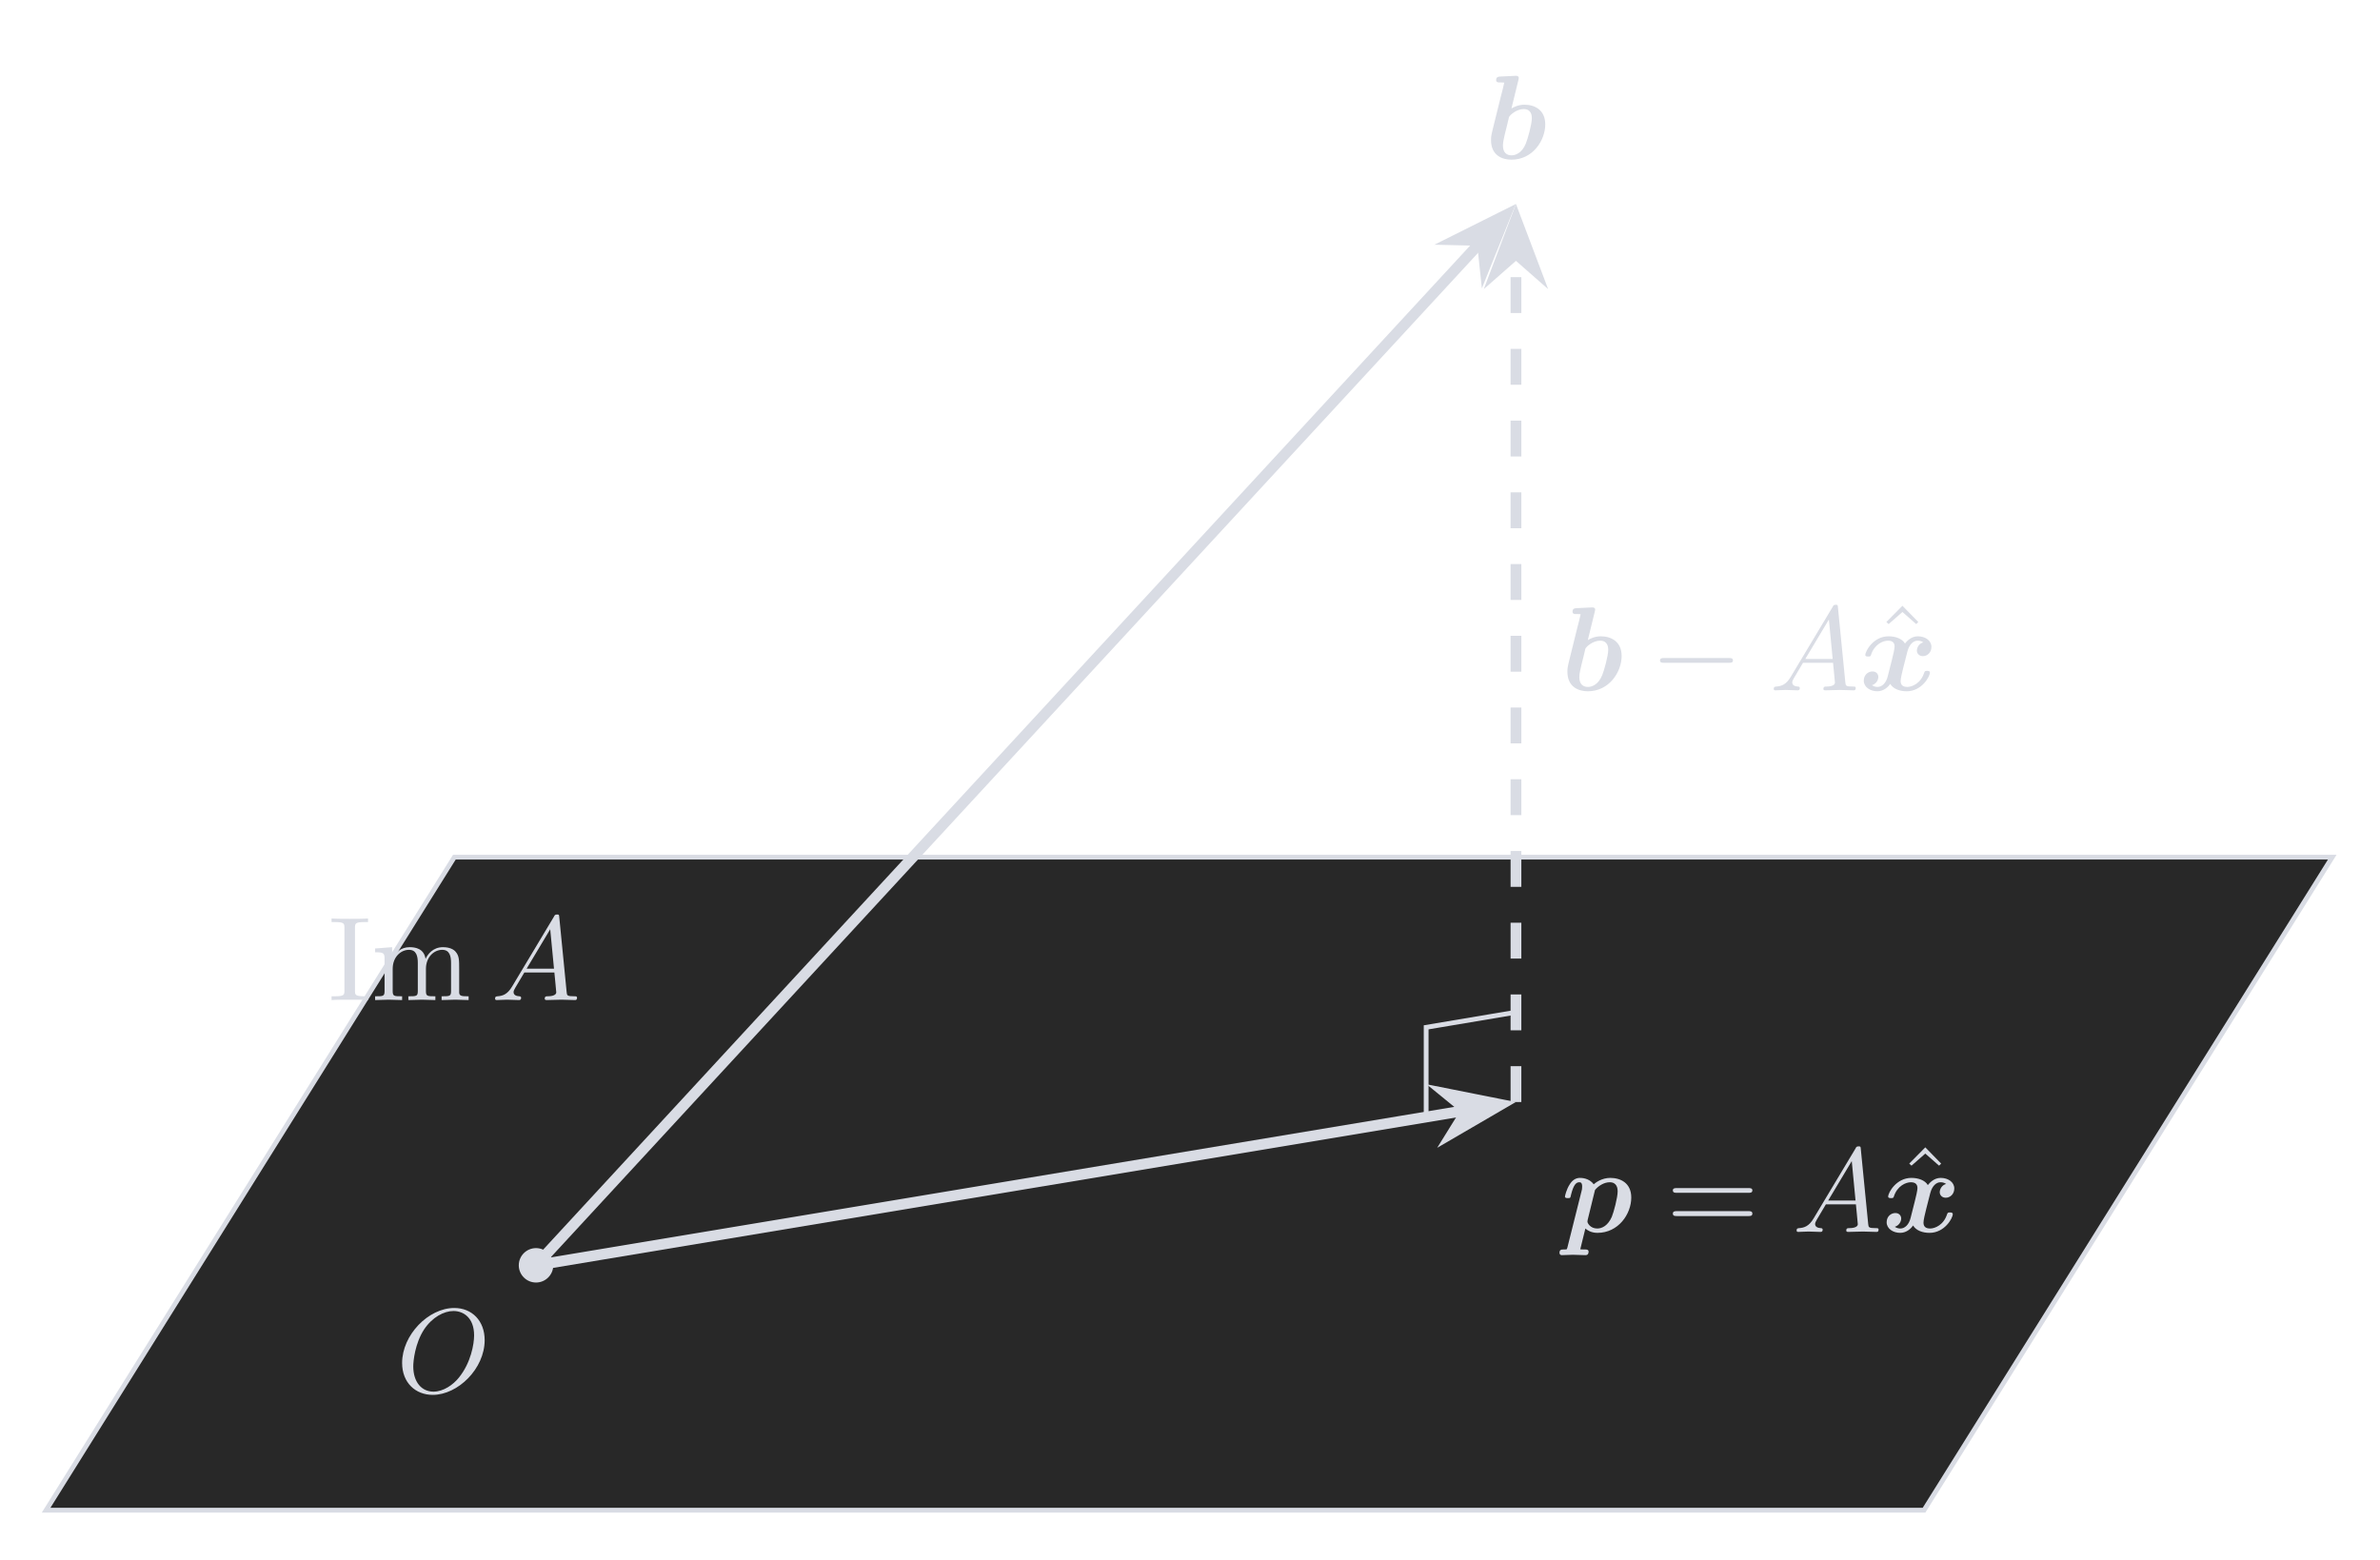
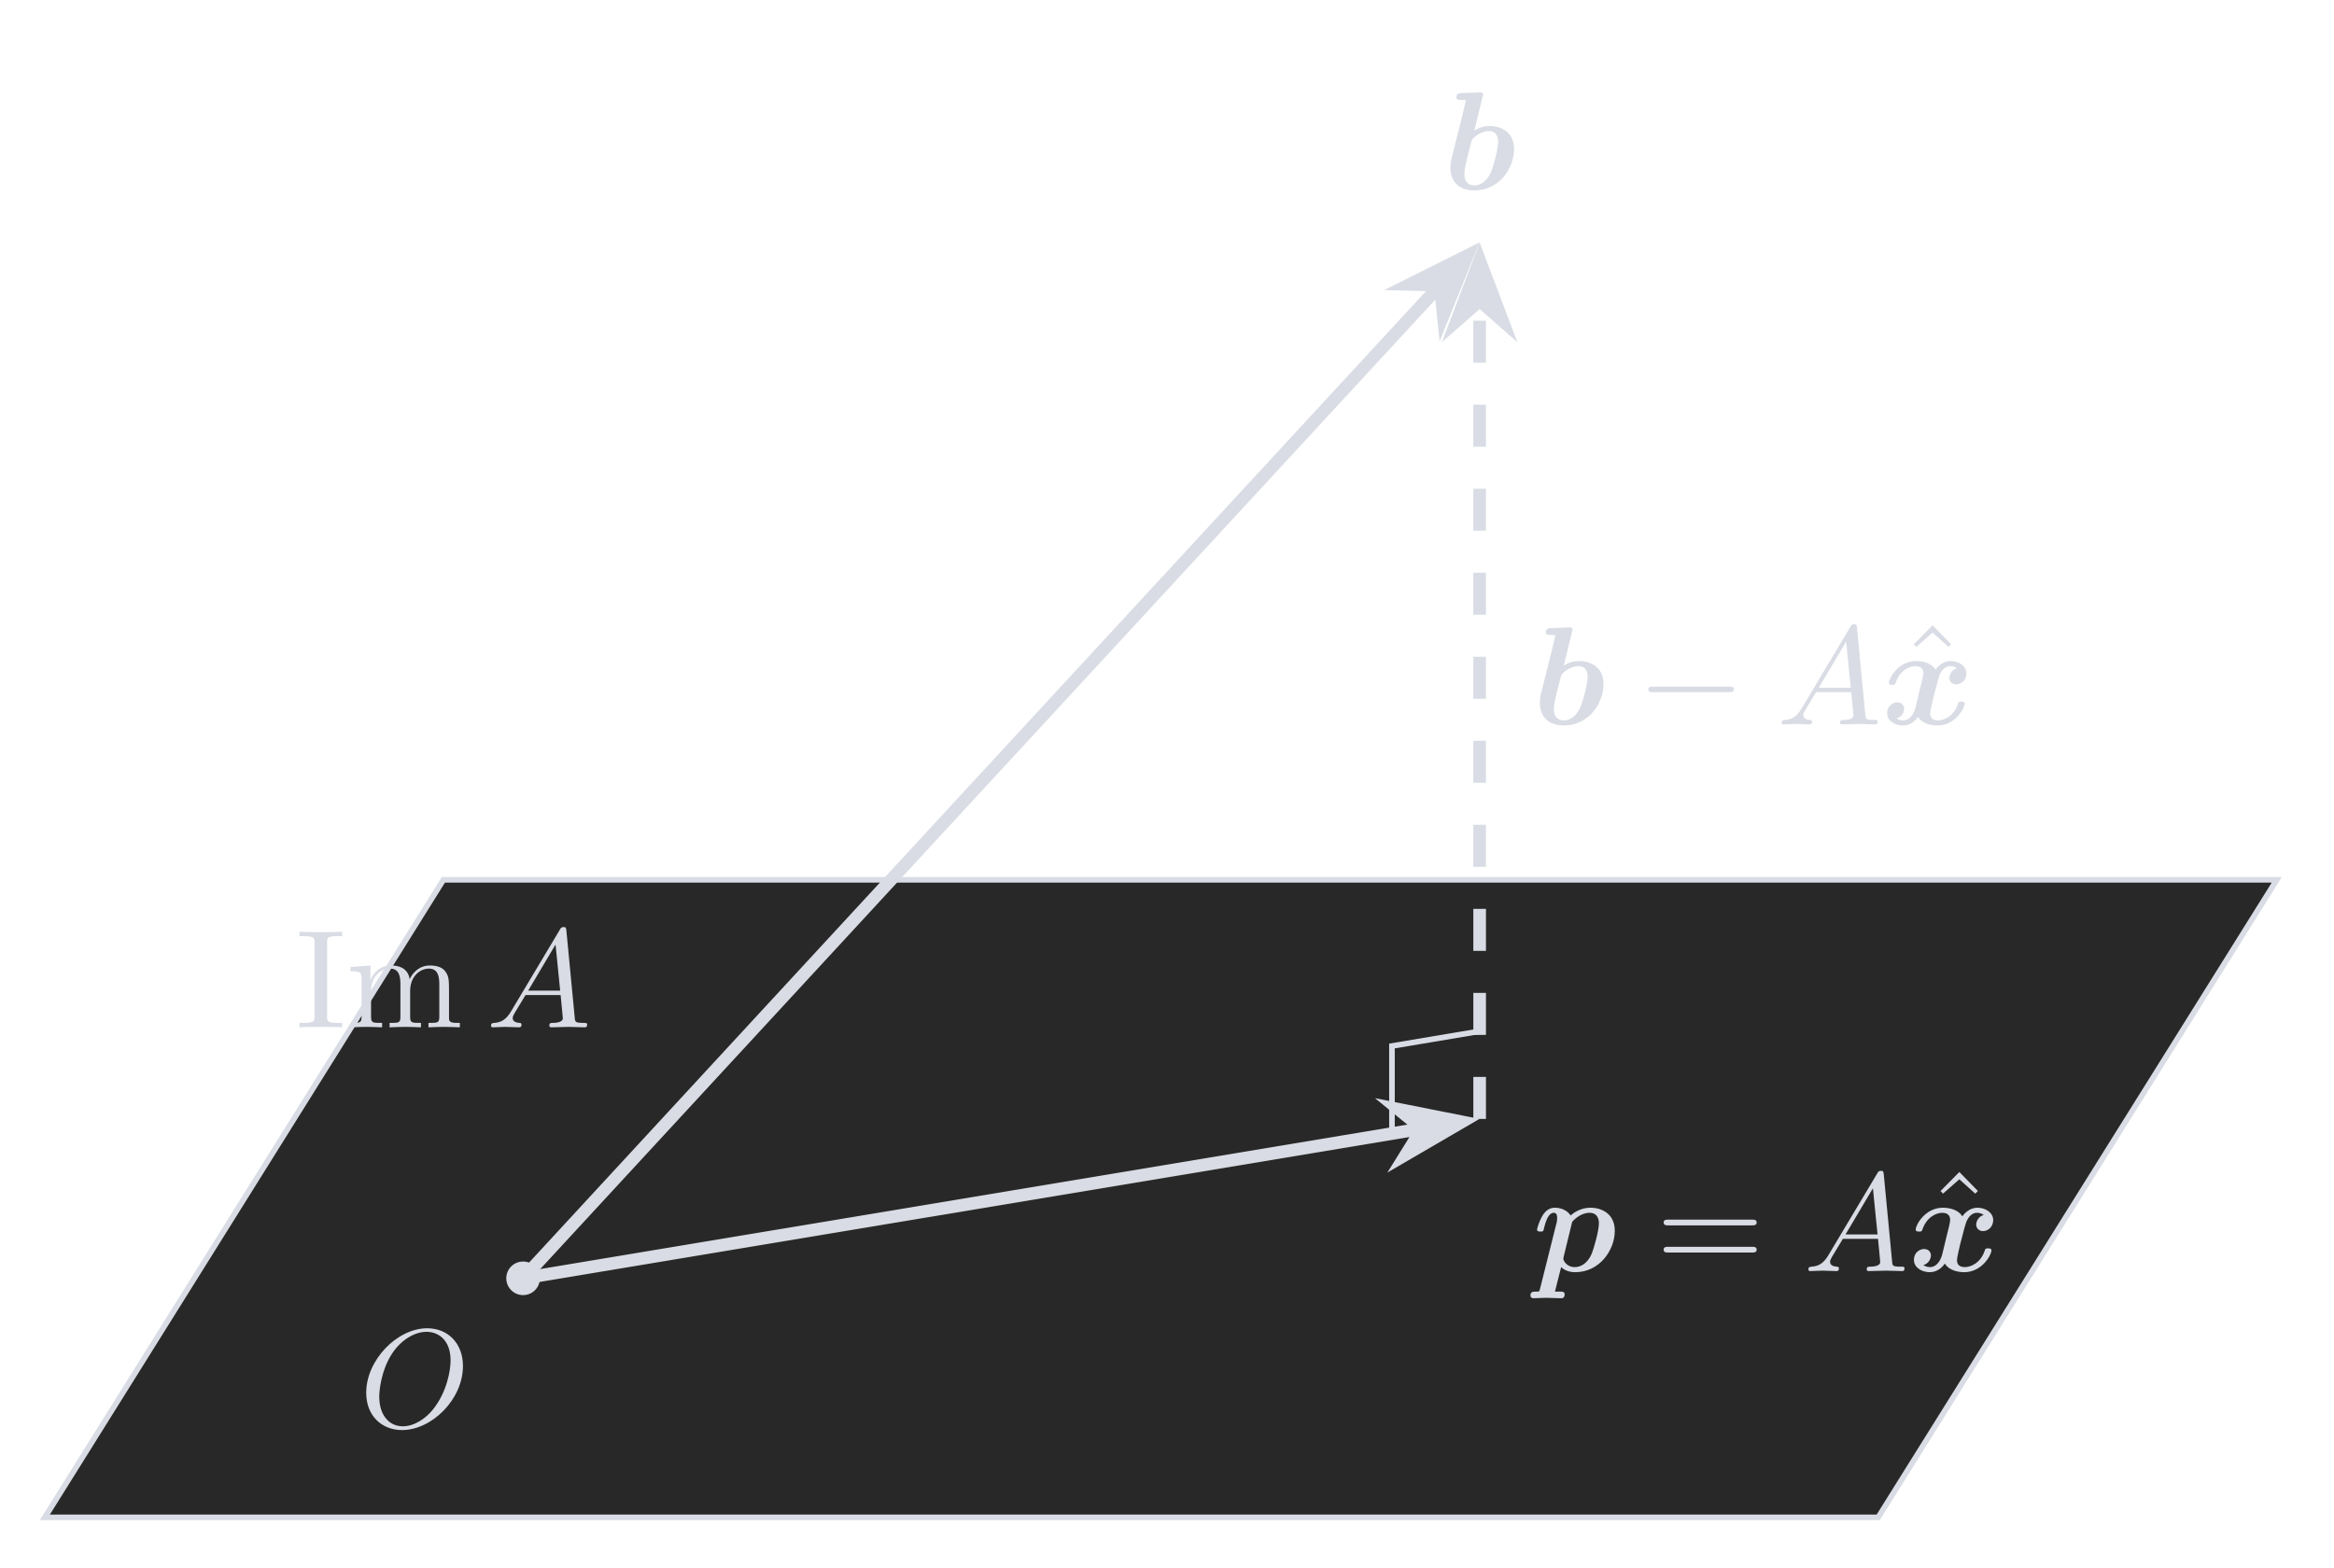
- <svg xmlns="http://www.w3.org/2000/svg" xmlns:xlink="http://www.w3.org/1999/xlink" width="275.61pt" height="180.67pt" viewBox="0 0 196.863 129.052">
+ <svg xmlns="http://www.w3.org/2000/svg" xmlns:xlink="http://www.w3.org/1999/xlink" width="231.16pt" height="155.25pt" viewBox="0 0 165.116 110.894">
  <defs>
    <g>
      <g id="glyph-0-0">
-         <path d="M 2.219 -5.984 C 2.219 -6.344 2.25 -6.453 3.031 -6.453 L 3.297 -6.453 L 3.297 -6.75 C 2.953 -6.719 2.172 -6.719 1.797 -6.719 C 1.406 -6.719 0.625 -6.719 0.281 -6.75 L 0.281 -6.453 L 0.531 -6.453 C 1.312 -6.453 1.344 -6.344 1.344 -5.984 L 1.344 -0.766 C 1.344 -0.422 1.312 -0.312 0.531 -0.312 L 0.281 -0.312 L 0.281 0 C 0.625 -0.031 1.406 -0.031 1.781 -0.031 C 2.172 -0.031 2.953 -0.031 3.297 0 L 3.297 -0.312 L 3.031 -0.312 C 2.25 -0.312 2.219 -0.422 2.219 -0.766 Z M 2.219 -5.984 " />
+         <path d="M 2.234 -6 C 2.234 -6.344 2.266 -6.453 3.047 -6.453 L 3.297 -6.453 L 3.297 -6.766 C 2.953 -6.734 2.172 -6.734 1.797 -6.734 C 1.406 -6.734 0.625 -6.734 0.281 -6.766 L 0.281 -6.453 L 0.531 -6.453 C 1.312 -6.453 1.344 -6.344 1.344 -6 L 1.344 -0.766 C 1.344 -0.422 1.312 -0.312 0.531 -0.312 L 0.281 -0.312 L 0.281 0 C 0.625 -0.031 1.406 -0.031 1.781 -0.031 C 2.172 -0.031 2.953 -0.031 3.297 0 L 3.297 -0.312 L 3.047 -0.312 C 2.266 -0.312 2.234 -0.422 2.234 -0.766 Z M 2.234 -6 " />
      </g>
      <g id="glyph-0-1">
-         <path d="M 1.094 -3.406 L 1.094 -0.75 C 1.094 -0.312 0.984 -0.312 0.312 -0.312 L 0.312 0 C 0.656 -0.016 1.172 -0.031 1.438 -0.031 C 1.688 -0.031 2.203 -0.016 2.547 0 L 2.547 -0.312 C 1.875 -0.312 1.766 -0.312 1.766 -0.75 L 1.766 -2.578 C 1.766 -3.594 2.469 -4.156 3.109 -4.156 C 3.734 -4.156 3.844 -3.625 3.844 -3.062 L 3.844 -0.75 C 3.844 -0.312 3.734 -0.312 3.062 -0.312 L 3.062 0 C 3.406 -0.016 3.922 -0.031 4.188 -0.031 C 4.438 -0.031 4.953 -0.016 5.297 0 L 5.297 -0.312 C 4.625 -0.312 4.516 -0.312 4.516 -0.75 L 4.516 -2.578 C 4.516 -3.594 5.219 -4.156 5.859 -4.156 C 6.484 -4.156 6.594 -3.625 6.594 -3.062 L 6.594 -0.75 C 6.594 -0.312 6.484 -0.312 5.812 -0.312 L 5.812 0 C 6.156 -0.016 6.672 -0.031 6.938 -0.031 C 7.188 -0.031 7.703 -0.016 8.047 0 L 8.047 -0.312 C 7.531 -0.312 7.281 -0.312 7.266 -0.609 L 7.266 -2.5 C 7.266 -3.344 7.266 -3.656 6.969 -4 C 6.828 -4.172 6.5 -4.375 5.922 -4.375 C 5.094 -4.375 4.656 -3.781 4.484 -3.406 C 4.359 -4.266 3.625 -4.375 3.172 -4.375 C 2.453 -4.375 1.984 -3.953 1.719 -3.328 L 1.719 -4.375 L 0.312 -4.266 L 0.312 -3.953 C 1.016 -3.953 1.094 -3.891 1.094 -3.406 Z M 1.094 -3.406 " />
+         <path d="M 1.094 -3.406 L 1.094 -0.75 C 1.094 -0.312 0.984 -0.312 0.312 -0.312 L 0.312 0 C 0.656 -0.016 1.172 -0.031 1.438 -0.031 C 1.688 -0.031 2.203 -0.016 2.547 0 L 2.547 -0.312 C 1.875 -0.312 1.766 -0.312 1.766 -0.75 L 1.766 -2.578 C 1.766 -3.609 2.484 -4.156 3.109 -4.156 C 3.734 -4.156 3.844 -3.625 3.844 -3.062 L 3.844 -0.75 C 3.844 -0.312 3.734 -0.312 3.078 -0.312 L 3.078 0 C 3.422 -0.016 3.922 -0.031 4.188 -0.031 C 4.453 -0.031 4.969 -0.016 5.297 0 L 5.297 -0.312 C 4.641 -0.312 4.531 -0.312 4.531 -0.75 L 4.531 -2.578 C 4.531 -3.609 5.234 -4.156 5.859 -4.156 C 6.484 -4.156 6.594 -3.625 6.594 -3.062 L 6.594 -0.75 C 6.594 -0.312 6.484 -0.312 5.828 -0.312 L 5.828 0 C 6.172 -0.016 6.672 -0.031 6.938 -0.031 C 7.203 -0.031 7.719 -0.016 8.047 0 L 8.047 -0.312 C 7.531 -0.312 7.297 -0.312 7.281 -0.609 L 7.281 -2.5 C 7.281 -3.344 7.281 -3.656 6.969 -4.016 C 6.828 -4.188 6.516 -4.375 5.938 -4.375 C 5.109 -4.375 4.672 -3.781 4.5 -3.406 C 4.359 -4.266 3.625 -4.375 3.188 -4.375 C 2.453 -4.375 1.984 -3.953 1.719 -3.344 L 1.719 -4.375 L 0.312 -4.266 L 0.312 -3.969 C 1.016 -3.969 1.094 -3.891 1.094 -3.406 Z M 1.094 -3.406 " />
      </g>
      <g id="glyph-0-2">
-         <path d="M 6.797 -3.234 C 6.938 -3.234 7.125 -3.234 7.125 -3.438 C 7.125 -3.625 6.938 -3.625 6.812 -3.625 L 0.875 -3.625 C 0.734 -3.625 0.547 -3.625 0.547 -3.438 C 0.547 -3.234 0.734 -3.234 0.891 -3.234 Z M 6.812 -1.312 C 6.938 -1.312 7.125 -1.312 7.125 -1.516 C 7.125 -1.719 6.938 -1.719 6.797 -1.719 L 0.891 -1.719 C 0.734 -1.719 0.547 -1.719 0.547 -1.516 C 0.547 -1.312 0.734 -1.312 0.875 -1.312 Z M 6.812 -1.312 " />
+         <path d="M 6.812 -3.234 C 6.953 -3.234 7.141 -3.234 7.141 -3.438 C 7.141 -3.641 6.953 -3.641 6.812 -3.641 L 0.875 -3.641 C 0.75 -3.641 0.562 -3.641 0.562 -3.438 C 0.562 -3.234 0.75 -3.234 0.891 -3.234 Z M 6.812 -1.312 C 6.953 -1.312 7.141 -1.312 7.141 -1.516 C 7.141 -1.719 6.953 -1.719 6.812 -1.719 L 0.891 -1.719 C 0.75 -1.719 0.562 -1.719 0.562 -1.516 C 0.562 -1.312 0.75 -1.312 0.875 -1.312 Z M 6.812 -1.312 " />
      </g>
      <g id="glyph-0-3">
-         <path d="M 2.469 -6.859 L 1.141 -5.516 L 1.328 -5.344 L 2.469 -6.344 L 3.609 -5.344 L 3.781 -5.516 Z M 2.469 -6.859 " />
+         <path d="M 2.484 -6.875 L 1.156 -5.531 L 1.328 -5.344 L 2.484 -6.359 L 3.609 -5.344 L 3.797 -5.531 Z M 2.484 -6.875 " />
      </g>
      <g id="glyph-1-0">
-         <path d="M 1.766 -1.141 C 1.375 -0.469 0.984 -0.344 0.547 -0.312 C 0.438 -0.297 0.344 -0.297 0.344 -0.109 C 0.344 -0.047 0.391 0 0.469 0 C 0.734 0 1.047 -0.031 1.328 -0.031 C 1.656 -0.031 2 0 2.312 0 C 2.375 0 2.5 0 2.5 -0.188 C 2.5 -0.297 2.406 -0.312 2.344 -0.312 C 2.109 -0.328 1.875 -0.406 1.875 -0.656 C 1.875 -0.766 1.938 -0.875 2.016 -1.016 L 2.766 -2.281 L 5.25 -2.281 C 5.266 -2.078 5.406 -0.734 5.406 -0.641 C 5.406 -0.344 4.891 -0.312 4.703 -0.312 C 4.562 -0.312 4.453 -0.312 4.453 -0.109 C 4.453 0 4.578 0 4.594 0 C 5 0 5.438 -0.031 5.828 -0.031 C 6.078 -0.031 6.703 0 6.953 0 C 7.016 0 7.125 0 7.125 -0.203 C 7.125 -0.312 7.031 -0.312 6.906 -0.312 C 6.297 -0.312 6.297 -0.375 6.266 -0.656 L 5.656 -6.844 C 5.641 -7.047 5.641 -7.078 5.469 -7.078 C 5.312 -7.078 5.266 -7.016 5.219 -6.906 Z M 2.953 -2.594 L 4.906 -5.859 L 5.219 -2.594 Z M 2.953 -2.594 " />
+         <path d="M 1.766 -1.141 C 1.375 -0.469 0.984 -0.344 0.562 -0.312 C 0.438 -0.297 0.344 -0.297 0.344 -0.109 C 0.344 -0.047 0.391 0 0.469 0 C 0.75 0 1.047 -0.031 1.328 -0.031 C 1.656 -0.031 2 0 2.312 0 C 2.375 0 2.5 0 2.5 -0.188 C 2.5 -0.297 2.422 -0.312 2.344 -0.312 C 2.125 -0.328 1.875 -0.406 1.875 -0.656 C 1.875 -0.766 1.938 -0.875 2.016 -1.016 L 2.781 -2.281 L 5.266 -2.281 C 5.281 -2.078 5.422 -0.734 5.422 -0.641 C 5.422 -0.344 4.906 -0.312 4.703 -0.312 C 4.562 -0.312 4.469 -0.312 4.469 -0.109 C 4.469 0 4.594 0 4.609 0 C 5.016 0 5.438 -0.031 5.844 -0.031 C 6.094 -0.031 6.719 0 6.969 0 C 7.031 0 7.141 0 7.141 -0.203 C 7.141 -0.312 7.047 -0.312 6.922 -0.312 C 6.297 -0.312 6.297 -0.375 6.266 -0.656 L 5.672 -6.859 C 5.641 -7.047 5.641 -7.094 5.484 -7.094 C 5.312 -7.094 5.281 -7.031 5.219 -6.922 Z M 2.969 -2.594 L 4.906 -5.859 L 5.234 -2.594 Z M 2.969 -2.594 " />
      </g>
      <g id="glyph-1-1">
-         <path d="M 7.312 -4.312 C 7.312 -5.906 6.266 -6.969 4.797 -6.969 C 2.656 -6.969 0.484 -4.734 0.484 -2.422 C 0.484 -0.781 1.594 0.219 3.016 0.219 C 5.109 0.219 7.312 -1.953 7.312 -4.312 Z M 3.078 -0.047 C 2.094 -0.047 1.406 -0.844 1.406 -2.141 C 1.406 -2.578 1.547 -4.031 2.297 -5.188 C 2.984 -6.219 3.953 -6.719 4.734 -6.719 C 5.547 -6.719 6.438 -6.172 6.438 -4.703 C 6.438 -3.984 6.172 -2.438 5.188 -1.219 C 4.719 -0.625 3.906 -0.047 3.078 -0.047 Z M 3.078 -0.047 " />
+         <path d="M 7.328 -4.312 C 7.328 -5.906 6.281 -6.984 4.797 -6.984 C 2.672 -6.984 0.484 -4.734 0.484 -2.422 C 0.484 -0.781 1.594 0.219 3.016 0.219 C 5.125 0.219 7.328 -1.953 7.328 -4.312 Z M 3.078 -0.047 C 2.094 -0.047 1.406 -0.844 1.406 -2.156 C 1.406 -2.578 1.547 -4.031 2.312 -5.188 C 2.984 -6.219 3.969 -6.734 4.75 -6.734 C 5.562 -6.734 6.453 -6.188 6.453 -4.703 C 6.453 -4 6.188 -2.453 5.203 -1.234 C 4.719 -0.625 3.906 -0.047 3.078 -0.047 Z M 3.078 -0.047 " />
      </g>
      <g id="glyph-2-0">
-         <path d="M 2.781 -6.516 C 2.812 -6.656 2.812 -6.672 2.812 -6.688 C 2.812 -6.812 2.703 -6.859 2.594 -6.859 C 2.562 -6.859 2.547 -6.859 2.531 -6.859 L 1.25 -6.797 C 1.125 -6.781 0.938 -6.781 0.938 -6.5 C 0.938 -6.312 1.125 -6.312 1.203 -6.312 C 1.312 -6.312 1.484 -6.312 1.609 -6.297 C 1.531 -5.969 1.438 -5.531 1.328 -5.156 L 0.656 -2.438 C 0.516 -1.875 0.516 -1.766 0.516 -1.531 C 0.516 -0.266 1.453 0.078 2.203 0.078 C 3.984 0.078 5 -1.531 5 -2.844 C 5 -4.062 4.094 -4.469 3.281 -4.469 C 2.797 -4.469 2.406 -4.281 2.203 -4.156 Z M 2.219 -0.281 C 1.828 -0.281 1.5 -0.484 1.5 -1.094 C 1.5 -1.422 1.609 -1.781 1.672 -2.094 C 1.766 -2.469 1.938 -3.141 2 -3.438 C 2.062 -3.609 2.625 -4.109 3.219 -4.109 C 3.844 -4.109 3.891 -3.578 3.891 -3.359 C 3.891 -2.844 3.547 -1.625 3.391 -1.25 C 3.062 -0.438 2.5 -0.281 2.219 -0.281 Z M 2.219 -0.281 " />
+         <path d="M 2.781 -6.531 C 2.828 -6.672 2.828 -6.688 2.828 -6.703 C 2.828 -6.828 2.719 -6.875 2.609 -6.875 C 2.562 -6.875 2.562 -6.875 2.531 -6.859 L 1.266 -6.812 C 1.125 -6.797 0.938 -6.781 0.938 -6.516 C 0.938 -6.328 1.125 -6.328 1.203 -6.328 C 1.312 -6.328 1.484 -6.328 1.609 -6.312 C 1.531 -5.969 1.438 -5.547 1.344 -5.172 L 0.656 -2.438 C 0.516 -1.875 0.516 -1.766 0.516 -1.531 C 0.516 -0.266 1.453 0.078 2.203 0.078 C 4 0.078 5.016 -1.531 5.016 -2.844 C 5.016 -4.062 4.094 -4.484 3.281 -4.484 C 2.797 -4.484 2.406 -4.297 2.203 -4.156 Z M 2.219 -0.281 C 1.828 -0.281 1.5 -0.484 1.5 -1.094 C 1.5 -1.422 1.609 -1.781 1.672 -2.094 C 1.766 -2.469 1.938 -3.156 2.016 -3.453 C 2.062 -3.609 2.625 -4.125 3.234 -4.125 C 3.844 -4.125 3.891 -3.594 3.891 -3.375 C 3.891 -2.859 3.562 -1.641 3.391 -1.25 C 3.062 -0.453 2.5 -0.281 2.219 -0.281 Z M 2.219 -0.281 " />
      </g>
      <g id="glyph-2-1">
-         <path d="M 0.516 1.281 C 0.469 1.422 0.469 1.422 0.453 1.438 C 0.391 1.453 0.281 1.453 0.203 1.453 C 0.031 1.453 -0.141 1.453 -0.141 1.734 C -0.141 1.844 -0.062 1.922 0.047 1.922 C 0.328 1.922 0.656 1.891 0.953 1.891 C 1.297 1.891 1.672 1.922 2 1.922 C 2.078 1.922 2.266 1.922 2.266 1.625 C 2.266 1.469 2.109 1.453 2 1.453 C 1.875 1.453 1.719 1.453 1.578 1.438 L 2 -0.281 C 2.156 -0.141 2.484 0.078 3 0.078 C 4.734 0.078 5.797 -1.484 5.797 -2.844 C 5.797 -4.062 4.891 -4.469 4.062 -4.469 C 3.359 -4.469 2.844 -4.078 2.688 -3.938 C 2.312 -4.469 1.656 -4.469 1.547 -4.469 C 1.188 -4.469 0.906 -4.266 0.688 -3.906 C 0.438 -3.516 0.312 -2.984 0.312 -2.922 C 0.312 -2.797 0.469 -2.797 0.547 -2.797 C 0.656 -2.797 0.703 -2.797 0.75 -2.844 C 0.766 -2.859 0.766 -2.875 0.828 -3.125 C 1.031 -3.922 1.25 -4.109 1.5 -4.109 C 1.609 -4.109 1.734 -4.078 1.734 -3.75 C 1.734 -3.594 1.719 -3.469 1.672 -3.328 Z M 2.797 -3.469 C 3.078 -3.812 3.547 -4.109 4.016 -4.109 C 4.625 -4.109 4.672 -3.578 4.672 -3.359 C 4.672 -2.844 4.344 -1.625 4.188 -1.25 C 3.875 -0.531 3.391 -0.281 2.984 -0.281 C 2.406 -0.281 2.172 -0.734 2.172 -0.844 L 2.188 -0.984 Z M 2.797 -3.469 " />
+         <path d="M 0.516 1.281 C 0.469 1.422 0.469 1.422 0.453 1.438 C 0.391 1.453 0.281 1.453 0.203 1.453 C 0.031 1.453 -0.156 1.453 -0.156 1.734 C -0.156 1.844 -0.062 1.922 0.047 1.922 C 0.328 1.922 0.656 1.891 0.953 1.891 C 1.297 1.891 1.672 1.922 2.016 1.922 C 2.078 1.922 2.266 1.922 2.266 1.641 C 2.266 1.469 2.109 1.453 2.016 1.453 C 1.875 1.453 1.719 1.453 1.578 1.453 L 2.016 -0.281 C 2.156 -0.141 2.484 0.078 3.016 0.078 C 4.734 0.078 5.812 -1.484 5.812 -2.844 C 5.812 -4.062 4.891 -4.484 4.078 -4.484 C 3.375 -4.484 2.859 -4.094 2.688 -3.938 C 2.312 -4.484 1.672 -4.484 1.562 -4.484 C 1.188 -4.484 0.906 -4.266 0.688 -3.906 C 0.453 -3.516 0.312 -2.984 0.312 -2.938 C 0.312 -2.797 0.469 -2.797 0.562 -2.797 C 0.656 -2.797 0.703 -2.797 0.75 -2.844 C 0.766 -2.859 0.766 -2.875 0.828 -3.125 C 1.031 -3.922 1.266 -4.125 1.5 -4.125 C 1.609 -4.125 1.734 -4.078 1.734 -3.75 C 1.734 -3.609 1.719 -3.469 1.672 -3.328 Z M 2.797 -3.484 C 3.078 -3.812 3.547 -4.125 4.016 -4.125 C 4.641 -4.125 4.688 -3.594 4.688 -3.375 C 4.688 -2.859 4.344 -1.641 4.188 -1.25 C 3.891 -0.531 3.391 -0.281 2.984 -0.281 C 2.406 -0.281 2.172 -0.75 2.172 -0.859 L 2.188 -0.984 Z M 2.797 -3.484 " />
      </g>
      <g id="glyph-2-2">
-         <path d="M 5.297 -3.969 C 4.938 -3.875 4.766 -3.531 4.766 -3.281 C 4.766 -3.062 4.938 -2.828 5.266 -2.828 C 5.609 -2.828 5.969 -3.109 5.969 -3.594 C 5.969 -4.125 5.453 -4.469 4.844 -4.469 C 4.281 -4.469 3.922 -4.047 3.781 -3.875 C 3.547 -4.281 2.984 -4.469 2.422 -4.469 C 1.172 -4.469 0.5 -3.25 0.5 -2.922 C 0.5 -2.797 0.656 -2.797 0.734 -2.797 C 0.859 -2.797 0.938 -2.797 0.969 -2.922 C 1.25 -3.812 1.969 -4.109 2.375 -4.109 C 2.75 -4.109 2.922 -3.938 2.922 -3.625 C 2.922 -3.438 2.797 -2.891 2.703 -2.531 L 2.359 -1.172 C 2.219 -0.578 1.859 -0.281 1.516 -0.281 C 1.469 -0.281 1.25 -0.281 1.047 -0.422 C 1.406 -0.531 1.578 -0.859 1.578 -1.109 C 1.578 -1.328 1.422 -1.562 1.094 -1.562 C 0.734 -1.562 0.375 -1.281 0.375 -0.797 C 0.375 -0.266 0.906 0.078 1.5 0.078 C 2.062 0.078 2.438 -0.344 2.562 -0.531 C 2.812 -0.109 3.359 0.078 3.922 0.078 C 5.172 0.078 5.844 -1.141 5.844 -1.469 C 5.844 -1.609 5.703 -1.609 5.609 -1.609 C 5.484 -1.609 5.422 -1.609 5.375 -1.469 C 5.094 -0.578 4.375 -0.281 3.969 -0.281 C 3.594 -0.281 3.422 -0.453 3.422 -0.766 C 3.422 -0.984 3.547 -1.5 3.641 -1.875 C 3.703 -2.125 3.938 -3.062 3.984 -3.219 C 4.141 -3.812 4.484 -4.109 4.828 -4.109 C 4.875 -4.109 5.109 -4.109 5.297 -3.969 Z M 5.297 -3.969 " />
+         <path d="M 5.312 -3.969 C 4.953 -3.875 4.781 -3.531 4.781 -3.281 C 4.781 -3.078 4.938 -2.828 5.266 -2.828 C 5.609 -2.828 5.984 -3.125 5.984 -3.609 C 5.984 -4.125 5.453 -4.484 4.859 -4.484 C 4.297 -4.484 3.922 -4.047 3.797 -3.875 C 3.547 -4.297 2.984 -4.484 2.422 -4.484 C 1.172 -4.484 0.5 -3.266 0.5 -2.938 C 0.5 -2.797 0.656 -2.797 0.75 -2.797 C 0.859 -2.797 0.938 -2.797 0.969 -2.922 C 1.266 -3.828 1.969 -4.125 2.375 -4.125 C 2.75 -4.125 2.938 -3.938 2.938 -3.625 C 2.938 -3.438 2.797 -2.891 2.703 -2.531 L 2.375 -1.172 C 2.219 -0.578 1.859 -0.281 1.531 -0.281 C 1.469 -0.281 1.25 -0.281 1.047 -0.422 C 1.406 -0.531 1.578 -0.859 1.578 -1.109 C 1.578 -1.328 1.422 -1.562 1.094 -1.562 C 0.75 -1.562 0.375 -1.281 0.375 -0.797 C 0.375 -0.266 0.906 0.078 1.5 0.078 C 2.078 0.078 2.438 -0.344 2.562 -0.531 C 2.812 -0.109 3.375 0.078 3.938 0.078 C 5.188 0.078 5.859 -1.141 5.859 -1.469 C 5.859 -1.609 5.703 -1.609 5.609 -1.609 C 5.5 -1.609 5.422 -1.609 5.391 -1.469 C 5.109 -0.578 4.391 -0.281 3.984 -0.281 C 3.609 -0.281 3.422 -0.453 3.422 -0.766 C 3.422 -0.984 3.562 -1.5 3.641 -1.875 C 3.719 -2.125 3.938 -3.062 4 -3.219 C 4.141 -3.812 4.484 -4.125 4.828 -4.125 C 4.891 -4.125 5.109 -4.125 5.312 -3.969 Z M 5.312 -3.969 " />
      </g>
      <g id="glyph-3-0">
-         <path d="M 6.516 -2.281 C 6.688 -2.281 6.859 -2.281 6.859 -2.469 C 6.859 -2.672 6.688 -2.672 6.516 -2.672 L 1.172 -2.672 C 1 -2.672 0.828 -2.672 0.828 -2.469 C 0.828 -2.281 1 -2.281 1.172 -2.281 Z M 6.516 -2.281 " />
+         <path d="M 6.531 -2.281 C 6.703 -2.281 6.875 -2.281 6.875 -2.484 C 6.875 -2.672 6.703 -2.672 6.531 -2.672 L 1.172 -2.672 C 1 -2.672 0.828 -2.672 0.828 -2.484 C 0.828 -2.281 1 -2.281 1.172 -2.281 Z M 6.531 -2.281 " />
      </g>
    </g>
    <clipPath id="clip-0">
-       <path clip-rule="nonzero" d="M 0.648 65 L 196.078 65 L 196.078 128.109 L 0.648 128.109 Z M 0.648 65 " />
+       <path clip-rule="nonzero" d="M 0 56 L 164.238 56 L 164.238 110.547 L 0 110.547 Z M 0 56 " />
    </clipPath>
  </defs>
-   <path fill-rule="nonzero" fill="#282828" fill-opacity="1" d="M 3.812 124.945 L 159.148 124.945 L 192.914 70.918 L 37.582 70.918 Z M 3.812 124.945 " />
+   <path fill-rule="nonzero" fill="#282828" fill-opacity="1" d="M 3.172 107.375 L 132.871 107.375 L 161.066 62.262 L 31.367 62.262 Z M 3.172 107.375 " />
  <g clip-path="url(#clip-0)">
-     <path fill="none" stroke-width="0.399" stroke-linecap="butt" stroke-linejoin="miter" stroke="#d9dce4" stroke-opacity="1" stroke-miterlimit="10" d="M -40.821 -20.409 L 115.656 -20.409 L 149.67 34.015 L -6.803 34.015 Z M -40.821 -20.409 " transform="matrix(0.992708, 0, 0, -0.992708, 44.33588, 104.685)" />
+     <path fill="none" stroke-width="0.399" stroke-linecap="butt" stroke-linejoin="miter" stroke="#d9dce4" stroke-opacity="1" stroke-miterlimit="10" d="M -34.015 -17.008 L 96.378 -17.008 L 124.725 28.347 L -5.669 28.347 Z M -34.015 -17.008 " transform="matrix(0.994675, 0, 0, -0.994675, 37.00588, 90.45756)" />
  </g>
  <g fill="#d9dce4" fill-opacity="1">
-     <use xlink:href="#glyph-0-0" x="27.143" y="82.739" />
-     <use xlink:href="#glyph-0-1" x="30.714" y="82.739" />
+     <use xlink:href="#glyph-0-0" x="20.906" y="72.697" />
+     <use xlink:href="#glyph-0-1" x="24.484" y="72.697" />
  </g>
  <g fill="#d9dce4" fill-opacity="1">
-     <use xlink:href="#glyph-1-0" x="40.604" y="82.739" />
+     <use xlink:href="#glyph-1-0" x="34.395" y="72.697" />
  </g>
-   <path fill="none" stroke-width="0.897" stroke-linecap="butt" stroke-linejoin="miter" stroke="#d9dce4" stroke-opacity="1" stroke-miterlimit="10" d="M 0 0.001 L 78.687 85.248 " transform="matrix(0.992708, 0, 0, -0.992708, 44.33588, 104.685)" />
-   <path fill-rule="nonzero" fill="#d9dce4" fill-opacity="1" stroke-width="0.897" stroke-linecap="butt" stroke-linejoin="miter" stroke="#d9dce4" stroke-opacity="1" stroke-miterlimit="10" d="M 5.748 0.001 L 1.447 1.627 L 2.877 0.002 L 1.447 -1.629 Z M 5.748 0.001 " transform="matrix(0.673294, -0.729412, -0.729412, -0.673294, 120.6655, 21.99421)" />
+   <path fill="none" stroke-width="0.897" stroke-linecap="butt" stroke-linejoin="miter" stroke="#d9dce4" stroke-opacity="1" stroke-miterlimit="10" d="M 0.002 0.001 L 65.067 70.489 " transform="matrix(0.994675, 0, 0, -0.994675, 37.00588, 90.45756)" />
+   <path fill-rule="nonzero" fill="#d9dce4" fill-opacity="1" stroke-width="0.897" stroke-linecap="butt" stroke-linejoin="miter" stroke="#d9dce4" stroke-opacity="1" stroke-miterlimit="10" d="M 5.745 0.001 L 1.449 1.626 L 2.877 -0.001 L 1.447 -1.625 Z M 5.745 0.001 " transform="matrix(0.674628, -0.730857, -0.730857, -0.674628, 99.93735, 22.28153)" />
  <g fill="#d9dce4" fill-opacity="1">
-     <use xlink:href="#glyph-2-0" x="122.817" y="13.132" />
+     <use xlink:href="#glyph-2-0" x="102.094" y="13.4" />
  </g>
-   <path fill="none" stroke-width="0.897" stroke-linecap="butt" stroke-linejoin="miter" stroke="#d9dce4" stroke-opacity="1" stroke-miterlimit="10" d="M 0 0.001 L 77.341 12.888 " transform="matrix(0.992708, 0, 0, -0.992708, 44.33588, 104.685)" />
-   <path fill-rule="nonzero" fill="#d9dce4" fill-opacity="1" stroke-width="0.897" stroke-linecap="butt" stroke-linejoin="miter" stroke="#d9dce4" stroke-opacity="1" stroke-miterlimit="10" d="M 5.747 0.001 L 1.446 1.627 L 2.875 0.001 L 1.446 -1.628 Z M 5.747 0.001 " transform="matrix(0.979147, -0.163171, -0.163171, -0.979147, 118.5172, 92.32147)" />
+   <path fill="none" stroke-width="0.897" stroke-linecap="butt" stroke-linejoin="miter" stroke="#d9dce4" stroke-opacity="1" stroke-miterlimit="10" d="M 0.002 0.001 L 63.72 10.62 " transform="matrix(0.994675, 0, 0, -0.994675, 37.00588, 90.45756)" />
+   <path fill-rule="nonzero" fill="#d9dce4" fill-opacity="1" stroke-width="0.897" stroke-linecap="butt" stroke-linejoin="miter" stroke="#d9dce4" stroke-opacity="1" stroke-miterlimit="10" d="M 5.746 0.002 L 1.446 1.626 L 2.875 -0.002 L 1.449 -1.627 Z M 5.746 0.002 " transform="matrix(0.981087, -0.163495, -0.163495, -0.981087, 97.78483, 80.32772)" />
  <g fill="#d9dce4" fill-opacity="1">
-     <use xlink:href="#glyph-2-1" x="129.135" y="101.922" />
+     <use xlink:href="#glyph-2-1" x="108.424" y="89.947" />
  </g>
  <g fill="#d9dce4" fill-opacity="1">
-     <use xlink:href="#glyph-0-2" x="137.825" y="101.922" />
+     <use xlink:href="#glyph-0-2" x="117.131" y="89.947" />
  </g>
  <g fill="#d9dce4" fill-opacity="1">
-     <use xlink:href="#glyph-1-0" x="148.264" y="101.922" />
+     <use xlink:href="#glyph-1-0" x="127.591" y="89.947" />
  </g>
  <g fill="#d9dce4" fill-opacity="1">
-     <use xlink:href="#glyph-0-3" x="156.784" y="101.785" />
+     <use xlink:href="#glyph-0-3" x="136.127" y="89.81" />
  </g>
  <g fill="#d9dce4" fill-opacity="1">
-     <use xlink:href="#glyph-2-2" x="155.682" y="101.922" />
+     <use xlink:href="#glyph-2-2" x="135.023" y="89.947" />
  </g>
-   <path fill="none" stroke-width="0.897" stroke-linecap="butt" stroke-linejoin="miter" stroke="#d9dce4" stroke-opacity="1" stroke-dasharray="2.989 2.989" stroke-miterlimit="10" d="M 81.654 13.608 L 81.654 84.087 " transform="matrix(0.992708, 0, 0, -0.992708, 44.33588, 104.685)" />
-   <path fill-rule="nonzero" fill="#d9dce4" fill-opacity="1" stroke-width="0.897" stroke-linecap="butt" stroke-linejoin="miter" stroke="#d9dce4" stroke-opacity="1" stroke-miterlimit="10" d="M 5.749 -0 L 1.448 1.625 L 2.876 -0 L 1.448 -1.625 Z M 5.749 -0 " transform="matrix(0, -0.992708, -0.992708, 0, 125.3945, 23.84353)" />
+   <path fill="none" stroke-width="0.897" stroke-linecap="butt" stroke-linejoin="miter" stroke="#d9dce4" stroke-opacity="1" stroke-dasharray="2.989 2.989" stroke-miterlimit="10" d="M 68.032 11.338 L 68.032 69.331 " transform="matrix(0.994675, 0, 0, -0.994675, 37.00588, 90.45756)" />
+   <path fill-rule="nonzero" fill="#d9dce4" fill-opacity="1" stroke-width="0.897" stroke-linecap="butt" stroke-linejoin="miter" stroke="#d9dce4" stroke-opacity="1" stroke-miterlimit="10" d="M 5.747 -0 L 1.447 1.626 L 2.876 -0 L 1.447 -1.626 Z M 5.747 -0 " transform="matrix(0, -0.994675, -0.994675, 0, 104.6758, 24.13451)" />
  <g fill="#d9dce4" fill-opacity="1">
-     <use xlink:href="#glyph-2-0" x="129.135" y="57.114" />
+     <use xlink:href="#glyph-2-0" x="108.424" y="51.261" />
  </g>
  <g fill="#d9dce4" fill-opacity="1">
-     <use xlink:href="#glyph-3-0" x="136.483" y="57.114" />
+     <use xlink:href="#glyph-3-0" x="115.787" y="51.261" />
  </g>
  <g fill="#d9dce4" fill-opacity="1">
-     <use xlink:href="#glyph-1-0" x="146.373" y="57.114" />
+     <use xlink:href="#glyph-1-0" x="125.696" y="51.261" />
  </g>
  <g fill="#d9dce4" fill-opacity="1">
-     <use xlink:href="#glyph-0-3" x="154.893" y="56.977" />
+     <use xlink:href="#glyph-0-3" x="134.233" y="51.123" />
  </g>
  <g fill="#d9dce4" fill-opacity="1">
-     <use xlink:href="#glyph-2-2" x="153.791" y="57.114" />
+     <use xlink:href="#glyph-2-2" x="133.128" y="51.261" />
  </g>
-   <path fill="none" stroke-width="0.399" stroke-linecap="butt" stroke-linejoin="miter" stroke="#d9dce4" stroke-opacity="1" stroke-miterlimit="10" d="M 81.654 21.093 L 74.17 19.834 L 74.17 12.349 " transform="matrix(0.992708, 0, 0, -0.992708, 44.33588, 104.685)" />
-   <path fill-rule="nonzero" fill="#d9dce4" fill-opacity="1" d="M 45.762 104.684 C 45.762 103.898 45.121 103.262 44.336 103.262 C 43.551 103.262 42.91 103.898 42.91 104.684 C 42.91 105.473 43.551 106.109 44.336 106.109 C 45.121 106.109 45.762 105.473 45.762 104.684 Z M 45.762 104.684 " />
+   <path fill="none" stroke-width="0.399" stroke-linecap="butt" stroke-linejoin="miter" stroke="#d9dce4" stroke-opacity="1" stroke-miterlimit="10" d="M 68.032 17.575 L 61.796 16.526 L 61.796 10.29 " transform="matrix(0.994675, 0, 0, -0.994675, 37.00588, 90.45756)" />
+   <path fill-rule="nonzero" fill="#d9dce4" fill-opacity="1" d="M 38.195 90.457 C 38.195 89.801 37.664 89.27 37.008 89.27 C 36.348 89.27 35.816 89.801 35.816 90.457 C 35.816 91.113 36.348 91.648 37.008 91.648 C 37.664 91.648 38.195 91.113 38.195 90.457 Z M 38.195 90.457 " />
  <g fill="#d9dce4" fill-opacity="1">
-     <use xlink:href="#glyph-1-1" x="32.776" y="115.185" />
+     <use xlink:href="#glyph-1-1" x="25.423" y="100.978" />
  </g>
</svg>
